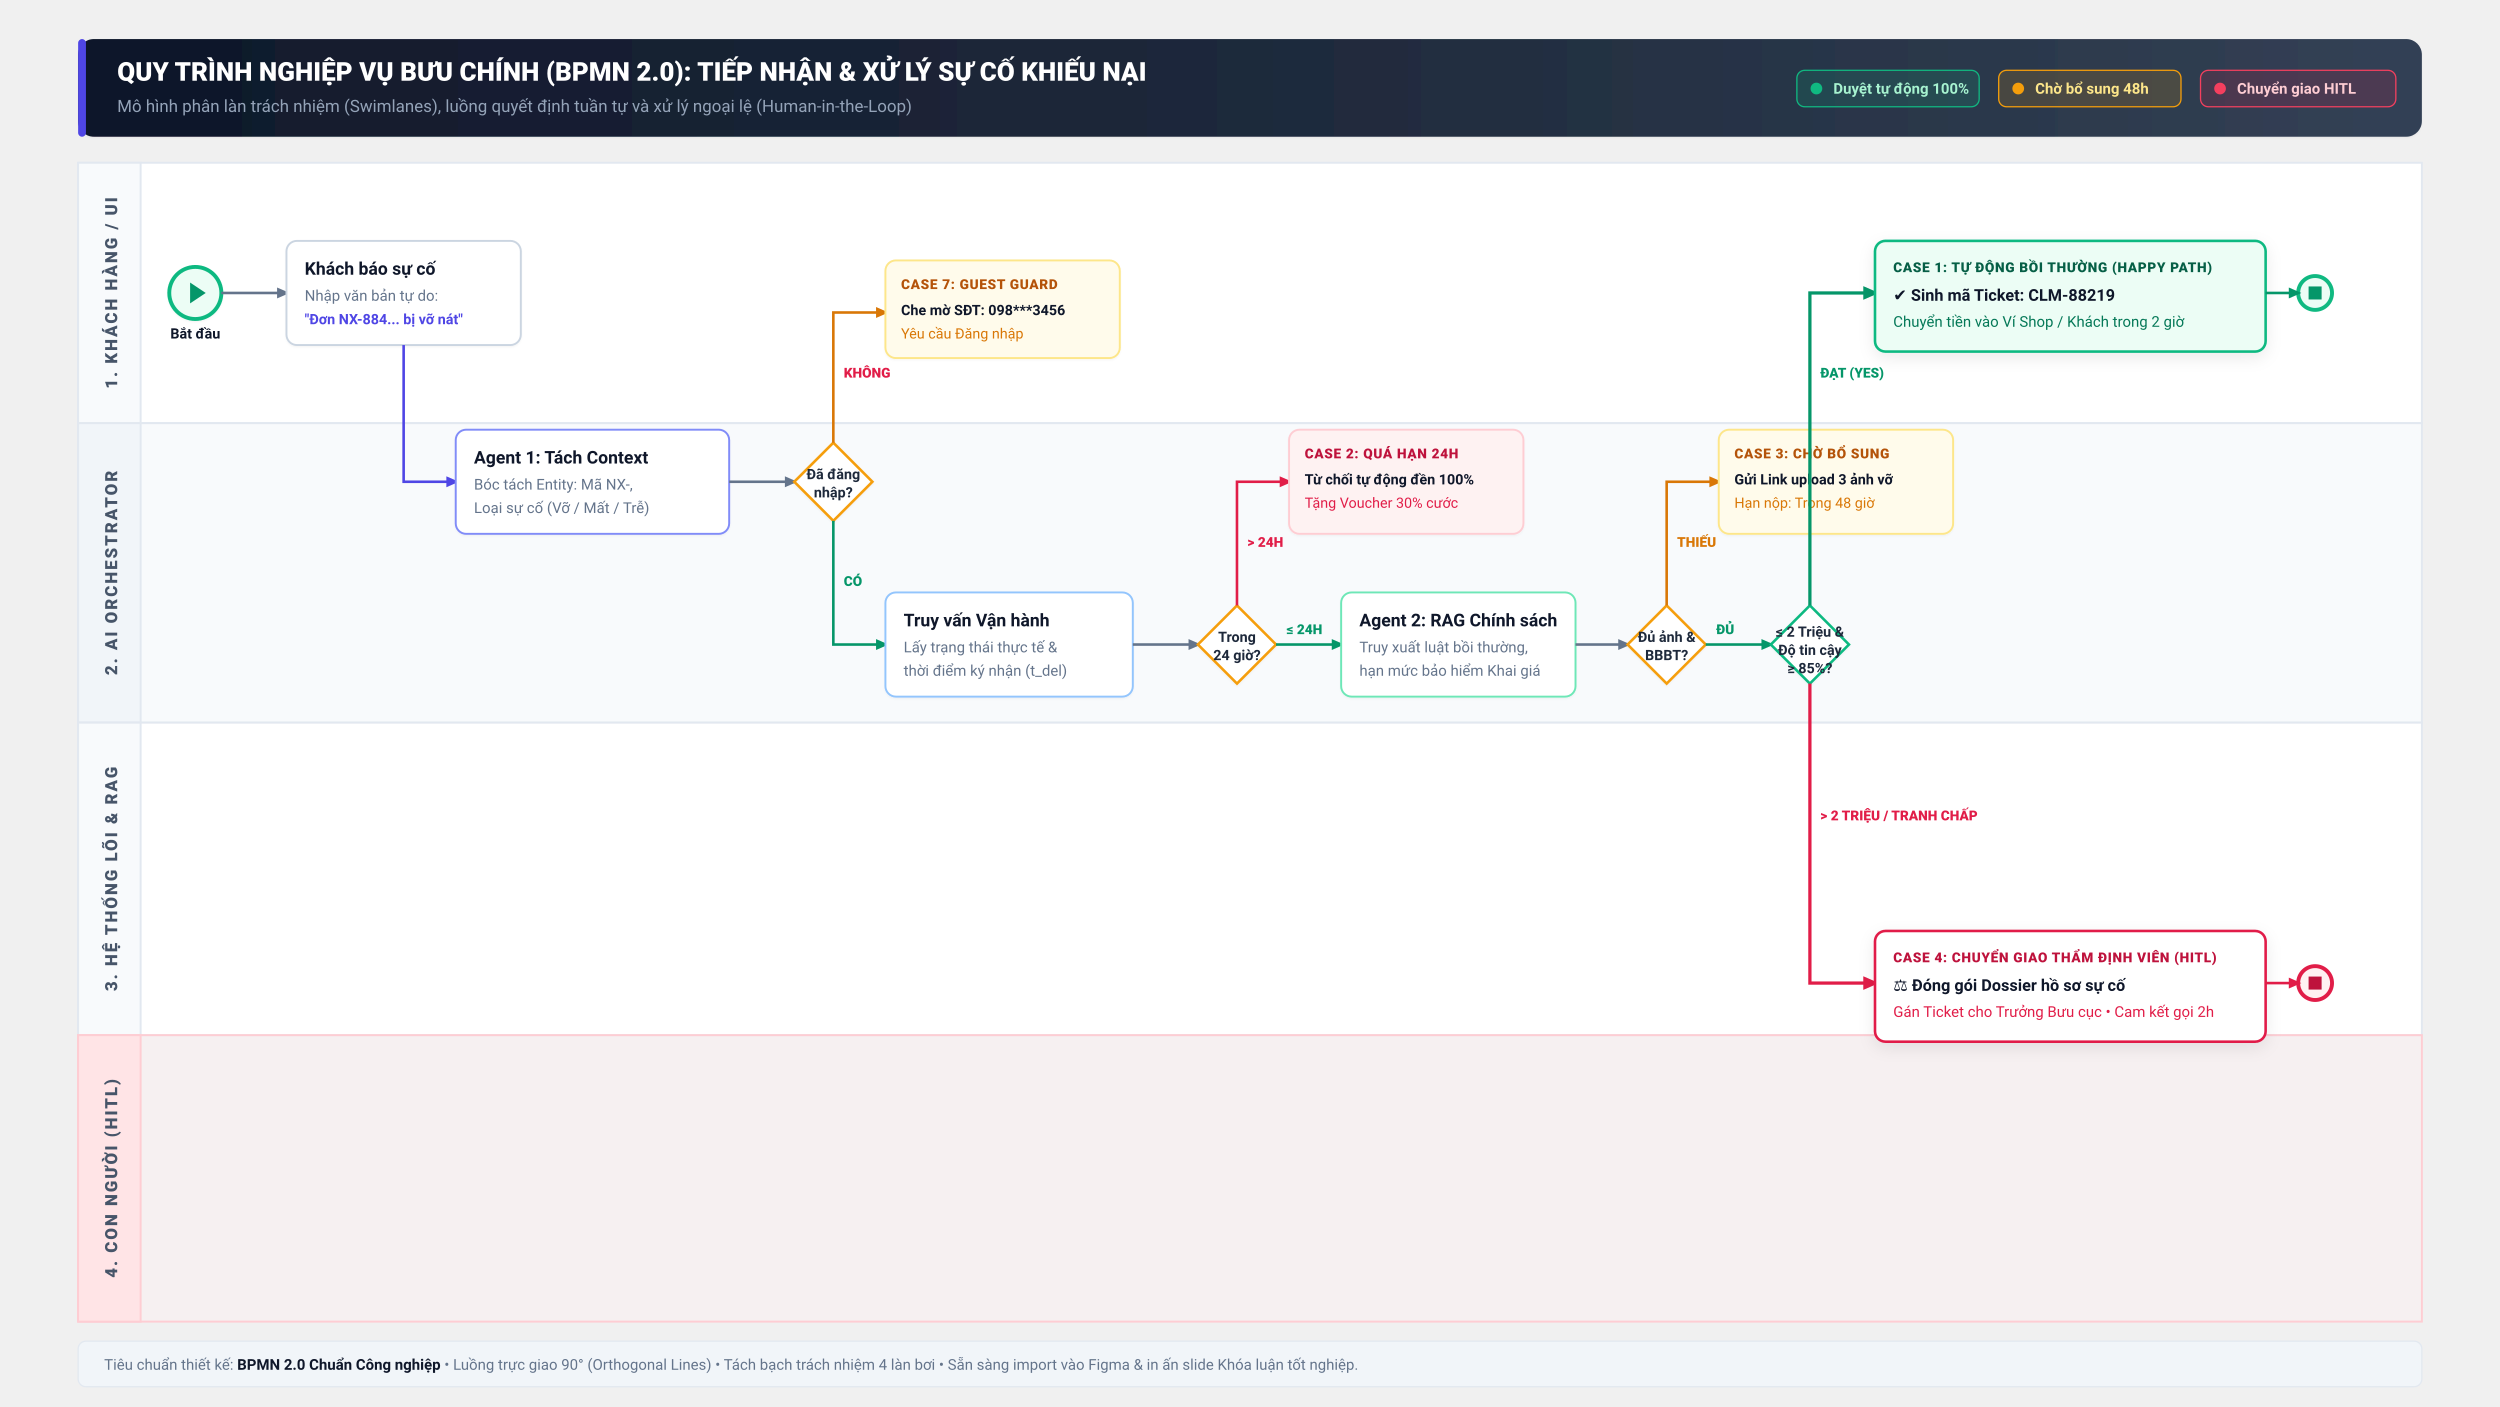
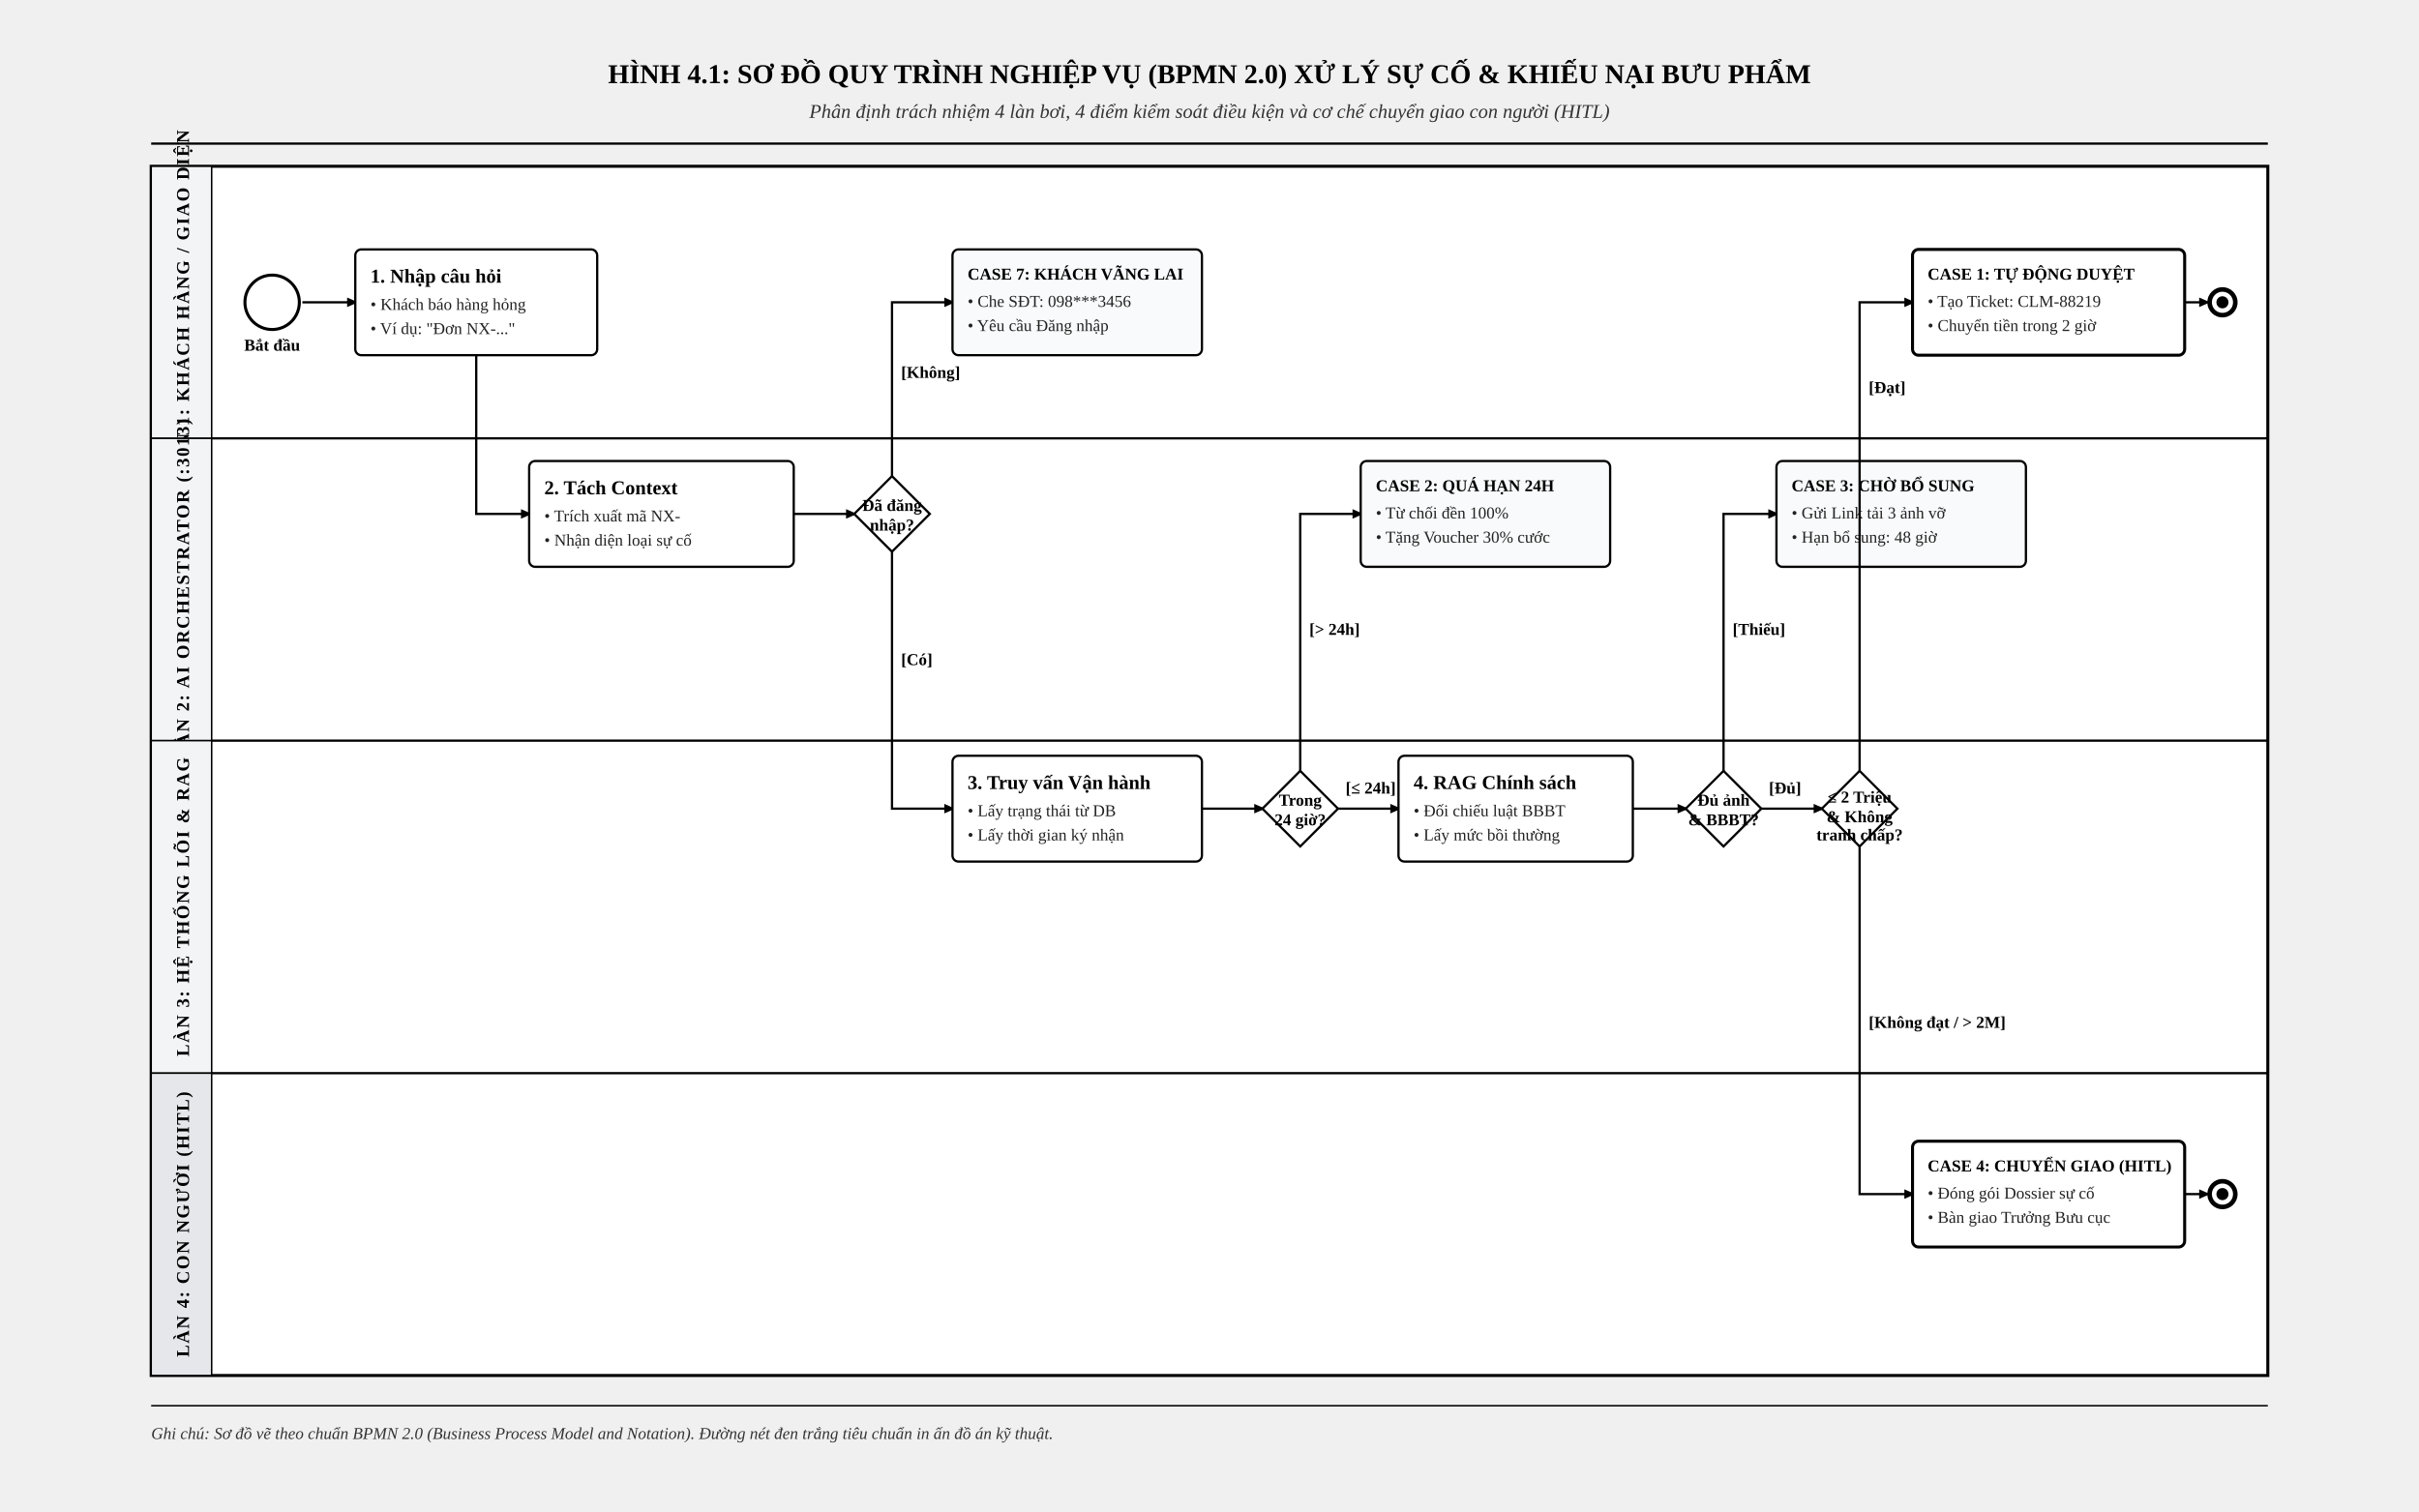
- <svg xmlns="http://www.w3.org/2000/svg" viewBox="0 0 1920 1080" width="1920" height="1080" style="background:#F8FAFC;">
+ <svg xmlns="http://www.w3.org/2000/svg" viewBox="0 0 1600 1000" width="1600" height="1000" style="background:#FFFFFF;">
  <defs>
-     <linearGradient id="headerGrad" x1="0%" y1="0%" x2="100%" y2="0%">
-       <stop offset="0%" stop-color="#0F172A" />
-       <stop offset="50%" stop-color="#1E293B" />
-       <stop offset="100%" stop-color="#334155" />
-     </linearGradient>
-     <filter id="cleanShadow" x="-5%" y="-5%" width="110%" height="115%" filterUnits="userSpaceOnUse">
-       <feDropShadow dx="0" dy="2" stdDeviation="4" flood-color="#0F172A" flood-opacity="0.06" />
-       <feDropShadow dx="0" dy="1" stdDeviation="1" flood-color="#0F172A" flood-opacity="0.04" />
-     </filter>
-     <filter id="cardShadow" x="-5%" y="-5%" width="110%" height="115%" filterUnits="userSpaceOnUse">
-       <feDropShadow dx="0" dy="4" stdDeviation="6" flood-color="#0F172A" flood-opacity="0.08" />
-     </filter>
-     <marker id="arrowGray" viewBox="0 0 10 10" refX="6" refY="5" markerWidth="6" markerHeight="6" orient="auto-start-reverse">
-       <path d="M 0 1.5 L 8 5 L 0 8.5 z" fill="#64748B" />
-     </marker>
-     <marker id="arrowIndigo" viewBox="0 0 10 10" refX="6" refY="5" markerWidth="6" markerHeight="6" orient="auto-start-reverse">
-       <path d="M 0 1.5 L 8 5 L 0 8.5 z" fill="#4F46E5" />
-     </marker>
-     <marker id="arrowGreen" viewBox="0 0 10 10" refX="6" refY="5" markerWidth="6" markerHeight="6" orient="auto-start-reverse">
-       <path d="M 0 1.5 L 8 5 L 0 8.5 z" fill="#059669" />
-     </marker>
-     <marker id="arrowAmber" viewBox="0 0 10 10" refX="6" refY="5" markerWidth="6" markerHeight="6" orient="auto-start-reverse">
-       <path d="M 0 1.5 L 8 5 L 0 8.5 z" fill="#D97706" />
-     </marker>
-     <marker id="arrowRose" viewBox="0 0 10 10" refX="6" refY="5" markerWidth="6" markerHeight="6" orient="auto-start-reverse">
-       <path d="M 0 1.5 L 8 5 L 0 8.5 z" fill="#E11D48" />
+     <marker id="arrowBlack" viewBox="0 0 10 10" refX="6" refY="5" markerWidth="6" markerHeight="6" orient="auto-start-reverse">
+       <path d="M 0 1.5 L 8 5 L 0 8.5 z" fill="#000000" />
    </marker>
  </defs>
  <style>
-     text { font-family: -apple-system, BlinkMacSystemFont, "Segoe UI", Roboto, Helvetica, Arial, sans-serif; }
-     .lane-text { font-size: 13px; font-weight: 800; fill: #475569; text-transform: uppercase; letter-spacing: 1.5px; }
-     .node-title { font-size: 13.5px; font-weight: 700; fill: #0F172A; }
-     .node-desc { font-size: 11.5px; font-weight: 400; fill: #64748B; }
-     .gateway-text { font-size: 11px; font-weight: 700; fill: #1E293B; text-anchor: middle; }
-     .label-yes { font-size: 10.5px; font-weight: 800; fill: #059669; }
-     .label-no { font-size: 10.5px; font-weight: 800; fill: #E11D48; }
-     .label-amber { font-size: 10.5px; font-weight: 800; fill: #D97706; }
-     .badge-case { font-size: 10.5px; font-weight: 800; letter-spacing: 0.5px; }
+     text { font-family: "Times New Roman", Times, "Segoe UI", -apple-system, serif; }
+     .doc-title { font-size: 18px; font-weight: bold; fill: #000000; text-anchor: middle; }
+     .doc-sub { font-size: 13px; font-style: italic; fill: #333333; text-anchor: middle; }
+     .lane-title { font-size: 12px; font-weight: bold; fill: #000000; text-transform: uppercase; letter-spacing: 1px; }
+     .node-title { font-size: 13px; font-weight: bold; fill: #000000; }
+     .node-desc { font-size: 11px; fill: #222222; }
+     .gw-text { font-size: 11px; font-weight: bold; fill: #000000; text-anchor: middle; }
+     .branch-label { font-size: 11px; font-weight: bold; fill: #000000; }
+     .case-label { font-size: 11px; font-weight: bold; fill: #000000; }
  </style>
-   <g id="Header" transform="translate(60, 30)">
-     <rect x="0" y="0" width="1800" height="75" rx="12" fill="url(#headerGrad)" filter="url(#cleanShadow)" />
-     <rect x="0" y="0" width="6" height="75" rx="3" fill="#4F46E5" />
-     <text x="30" y="32" font-size="20" font-weight="800" fill="#FFFFFF">QUY TRÌNH NGHIỆP VỤ BƯU CHÍNH (BPMN 2.0): TIẾP NHẬN &amp; XỬ LÝ SỰ CỐ KHIẾU NẠI</text>
-     <text x="30" y="56" font-size="13" font-weight="400" fill="#94A3B8">Mô hình phân làn trách nhiệm (Swimlanes), luồng quyết định tuần tự và xử lý ngoại lệ (Human-in-the-Loop)</text>
-     <g transform="translate(1320, 24)">
-       <rect x="0" y="0" width="140" height="28" rx="6" fill="rgba(16,185,129,0.15)" stroke="#10B981" stroke-width="1" />
-       <circle cx="15" cy="14" r="4.5" fill="#10B981" />
-       <text x="28" y="18" font-size="11.5" font-weight="700" fill="#A7F3D0">Duyệt tự động 100%</text>
-       <rect x="155" y="0" width="140" height="28" rx="6" fill="rgba(245,158,11,0.15)" stroke="#F59E0B" stroke-width="1" />
-       <circle cx="170" cy="14" r="4.5" fill="#F59E0B" />
-       <text x="183" y="18" font-size="11.5" font-weight="700" fill="#FDE68A">Chờ bổ sung 48h</text>
-       <rect x="310" y="0" width="150" height="28" rx="6" fill="rgba(225,29,72,0.15)" stroke="#F43F5E" stroke-width="1" />
-       <circle cx="325" cy="14" r="4.5" fill="#F43F5E" />
-       <text x="338" y="18" font-size="11.5" font-weight="700" fill="#FECDD3">Chuyển giao HITL</text>
+   <g id="Header" transform="translate(0, 30)">
+     <text x="800" y="25" class="doc-title">HÌNH 4.1: SƠ ĐỒ QUY TRÌNH NGHIỆP VỤ (BPMN 2.0) XỬ LÝ SỰ CỐ &amp; KHIẾU NẠI BƯU PHẨM</text>
+     <text x="800" y="48" class="doc-sub">Phân định trách nhiệm 4 làn bơi, 4 điểm kiểm soát điều kiện và cơ chế chuyển giao con người (HITL)</text>
+     <line x1="100" y1="65" x2="1500" y2="65" stroke="#000000" stroke-width="1.5" />
+   </g>
+   <g id="Swimlanes_Pool" transform="translate(100, 110)">
+     <rect x="0" y="0" width="1400" height="800" fill="#FFFFFF" stroke="#000000" stroke-width="2" />
+     <g id="Lane_1">
+       <line x1="0" y1="180" x2="1400" y2="180" stroke="#000000" stroke-width="1.5" />
+       <rect x="0" y="0" width="40" height="180" fill="#F3F4F6" stroke="#000000" stroke-width="1" />
+       <text x="-90" y="25" transform="rotate(-90)" class="lane-title" text-anchor="middle">LÀN 1: KHÁCH HÀNG / GIAO DIỆN</text>
+     </g>
+     <g id="Lane_2" transform="translate(0, 180)">
+       <line x1="0" y1="200" x2="1400" y2="200" stroke="#000000" stroke-width="1.5" />
+       <rect x="0" y="0" width="40" height="200" fill="#F3F4F6" stroke="#000000" stroke-width="1" />
+       <text x="-100" y="25" transform="rotate(-90)" class="lane-title" text-anchor="middle">LÀN 2: AI ORCHESTRATOR (:3013)</text>
+     </g>
+     <g id="Lane_3" transform="translate(0, 380)">
+       <line x1="0" y1="220" x2="1400" y2="220" stroke="#000000" stroke-width="1.5" />
+       <rect x="0" y="0" width="40" height="220" fill="#F3F4F6" stroke="#000000" stroke-width="1" />
+       <text x="-110" y="25" transform="rotate(-90)" class="lane-title" text-anchor="middle">LÀN 3: HỆ THỐNG LÕI &amp; RAG</text>
+     </g>
+     <g id="Lane_4" transform="translate(0, 600)">
+       <rect x="0" y="0" width="40" height="200" fill="#E5E7EB" stroke="#000000" stroke-width="1" />
+       <text x="-100" y="25" transform="rotate(-90)" class="lane-title" text-anchor="middle">LÀN 4: CON NGƯỜI (HITL)</text>
    </g>
  </g>
-   <g id="Swimlanes_Pool" transform="translate(60, 125)">
-     <g id="Lane_Client">
-       <rect x="0" y="0" width="1800" height="200" fill="#FFFFFF" stroke="#E2E8F0" stroke-width="1.5" />
-       <rect x="0" y="0" width="48" height="200" fill="#F8FAFC" stroke="#E2E8F0" stroke-width="1.5" />
-       <text x="-100" y="30" transform="rotate(-90)" class="lane-text" text-anchor="middle">1. KHÁCH HÀNG / UI</text>
-     </g>
-     <g id="Lane_AI_Agent" transform="translate(0, 200)">
-       <rect x="0" y="0" width="1800" height="230" fill="#F8FAFC" stroke="#E2E8F0" stroke-width="1.5" />
-       <rect x="0" y="0" width="48" height="230" fill="#F1F5F9" stroke="#E2E8F0" stroke-width="1.5" />
-       <text x="-115" y="30" transform="rotate(-90)" class="lane-text" text-anchor="middle">2. AI ORCHESTRATOR</text>
-     </g>
-     <g id="Lane_Core_Backend" transform="translate(0, 430)">
-       <rect x="0" y="0" width="1800" height="240" fill="#FFFFFF" stroke="#E2E8F0" stroke-width="1.5" />
-       <rect x="0" y="0" width="48" height="240" fill="#F8FAFC" stroke="#E2E8F0" stroke-width="1.5" />
-       <text x="-120" y="30" transform="rotate(-90)" class="lane-text" text-anchor="middle">3. HỆ THỐNG LÕI &amp; RAG</text>
-     </g>
-     <g id="Lane_Human_HITL" transform="translate(0, 670)">
-       <rect x="0" y="0" width="1800" height="220" fill="#FFF1F2" fill-opacity="0.4" stroke="#FECDD3" stroke-width="1.5" />
-       <rect x="0" y="0" width="48" height="220" fill="#FFE4E6" stroke="#FECDD3" stroke-width="1.5" />
-       <text x="-110" y="30" transform="rotate(-90)" class="lane-text" fill="#BE123C" text-anchor="middle">4. CON NGƯỜI (HITL)</text>
-     </g>
+   <g id="Start_Event" transform="translate(160, 180)">
+     <circle cx="20" cy="20" r="18" fill="#FFFFFF" stroke="#000000" stroke-width="2" />
+     <text x="20" y="52" text-anchor="middle" font-size="11" font-weight="bold">Bắt đầu</text>
  </g>
-   <g id="Node_Start" transform="translate(130, 205)">
-     <circle cx="20" cy="20" r="20" fill="#ECFDF5" stroke="#10B981" stroke-width="3" filter="url(#cleanShadow)" />
-     <polygon points="16,12 28,20 16,28" fill="#059669" />
-     <text x="20" y="55" text-anchor="middle" font-size="11" font-weight="700" fill="#0F172A">Bắt đầu</text>
+   <path d="M 200 200 L 235 200" fill="none" stroke="#000000" stroke-width="1.5" marker-end="url(#arrowBlack)" />
+   <g id="Task_1" transform="translate(235, 165)">
+     <rect x="0" y="0" width="160" height="70" rx="4" fill="#FFFFFF" stroke="#000000" stroke-width="1.5" />
+     <text x="10" y="22" class="node-title">1. Nhập câu hỏi</text>
+     <text x="10" y="40" class="node-desc">• Khách báo hàng hỏng</text>
+     <text x="10" y="56" class="node-desc">• Ví dụ: "Đơn NX-..."</text>
  </g>
-   <path d="M 170 225 L 220 225" fill="none" stroke="#64748B" stroke-width="2" marker-end="url(#arrowGray)" />
-   <g id="Task_Input" transform="translate(220, 185)">
-     <rect x="0" y="0" width="180" height="80" rx="8" fill="#FFFFFF" stroke="#CBD5E1" stroke-width="1.5" filter="url(#cleanShadow)" />
-     <text x="14" y="26" class="node-title">Khách báo sự cố</text>
-     <text x="14" y="46" class="node-desc">Nhập văn bản tự do:</text>
-     <text x="14" y="64" font-size="11" font-weight="600" fill="#4F46E5">"Đơn NX-884... bị vỡ nát"</text>
+   <path d="M 315 235 L 315 340 L 350 340" fill="none" stroke="#000000" stroke-width="1.5" marker-end="url(#arrowBlack)" />
+   <g id="Task_2" transform="translate(350, 305)">
+     <rect x="0" y="0" width="175" height="70" rx="4" fill="#FFFFFF" stroke="#000000" stroke-width="1.5" />
+     <text x="10" y="22" class="node-title">2. Tách Context</text>
+     <text x="10" y="40" class="node-desc">• Trích xuất mã NX-</text>
+     <text x="10" y="56" class="node-desc">• Nhận diện loại sự cố</text>
  </g>
-   <path d="M 310 265 L 310 370 L 350 370" fill="none" stroke="#4F46E5" stroke-width="2" marker-end="url(#arrowIndigo)" />
-   <g id="Task_Context" transform="translate(350, 330)">
-     <rect x="0" y="0" width="210" height="80" rx="8" fill="#FFFFFF" stroke="#818CF8" stroke-width="1.5" filter="url(#cleanShadow)" />
-     <text x="14" y="26" class="node-title">Agent 1: Tách Context</text>
-     <text x="14" y="46" class="node-desc">Bóc tách Entity: Mã NX-,</text>
-     <text x="14" y="64" class="node-desc">Loại sự cố (Vỡ / Mất / Trễ)</text>
+   <path d="M 525 340 L 565 340" fill="none" stroke="#000000" stroke-width="1.5" marker-end="url(#arrowBlack)" />
+   <g id="GW_1" transform="translate(565, 315)">
+     <polygon points="25,0 50,25 25,50 0,25" fill="#FFFFFF" stroke="#000000" stroke-width="1.5" />
+     <text x="25" y="23" class="gw-text">Đã đăng</text>
+     <text x="25" y="36" class="gw-text">nhập?</text>
  </g>
-   <path d="M 560 370 L 610 370" fill="none" stroke="#64748B" stroke-width="2" marker-end="url(#arrowGray)" />
-   <g id="GW_Auth" transform="translate(610, 340)">
-     <polygon points="30,0 60,30 30,60 0,30" fill="#FFFFFF" stroke="#F59E0B" stroke-width="2" filter="url(#cleanShadow)" />
-     <text x="30" y="28" class="gateway-text">Đã đăng</text>
-     <text x="30" y="42" class="gateway-text">nhập?</text>
+   <path d="M 590 315 L 590 200 L 630 200" fill="none" stroke="#000000" stroke-width="1.5" marker-end="url(#arrowBlack)" />
+   <text x="596" y="250" class="branch-label">[Không]</text>
+   <g id="Case_7_Guest" transform="translate(630, 165)">
+     <rect x="0" y="0" width="165" height="70" rx="4" fill="#F9FAFB" stroke="#000000" stroke-width="1.5" />
+     <text x="10" y="20" class="case-label">CASE 7: KHÁCH VÃNG LAI</text>
+     <text x="10" y="38" class="node-desc">• Che SĐT: 098***3456</text>
+     <text x="10" y="54" class="node-desc">• Yêu cầu Đăng nhập</text>
  </g>
-   <path d="M 640 340 L 640 240 L 680 240" fill="none" stroke="#D97706" stroke-width="2" marker-end="url(#arrowAmber)" />
-   <text x="648" y="290" class="label-no" fill="#D97706">KHÔNG</text>
-   <g id="Card_Guest_PII" transform="translate(680, 200)">
-     <rect x="0" y="0" width="180" height="75" rx="8" fill="#FFFBEB" stroke="#FDE68A" stroke-width="1.5" filter="url(#cleanShadow)" />
-     <text x="12" y="22" fill="#B45309" class="badge-case">CASE 7: GUEST GUARD</text>
-     <text x="12" y="42" font-size="11" font-weight="600" fill="#0F172A">Che mờ SĐT: 098***3456</text>
-     <text x="12" y="60" font-size="11" fill="#D97706">Yêu cầu Đăng nhập</text>
+   <path d="M 590 365 L 590 535 L 630 535" fill="none" stroke="#000000" stroke-width="1.5" marker-end="url(#arrowBlack)" />
+   <text x="596" y="440" class="branch-label">[Có]</text>
+   <g id="Task_3" transform="translate(630, 500)">
+     <rect x="0" y="0" width="165" height="70" rx="4" fill="#FFFFFF" stroke="#000000" stroke-width="1.5" />
+     <text x="10" y="22" class="node-title">3. Truy vấn Vận hành</text>
+     <text x="10" y="40" class="node-desc">• Lấy trạng thái từ DB</text>
+     <text x="10" y="56" class="node-desc">• Lấy thời gian ký nhận</text>
  </g>
-   <path d="M 640 400 L 640 495 L 680 495" fill="none" stroke="#059669" stroke-width="2" marker-end="url(#arrowGreen)" />
-   <text x="648" y="450" class="label-yes">CÓ</text>
-   <g id="Task_Live_Ops" transform="translate(680, 455)">
-     <rect x="0" y="0" width="190" height="80" rx="8" fill="#FFFFFF" stroke="#93C5FD" stroke-width="1.5" filter="url(#cleanShadow)" />
-     <text x="14" y="26" class="node-title">Truy vấn Vận hành</text>
-     <text x="14" y="46" class="node-desc">Lấy trạng thái thực tế &amp;</text>
-     <text x="14" y="64" class="node-desc">thời điểm ký nhận (t_del)</text>
+   <path d="M 795 535 L 835 535" fill="none" stroke="#000000" stroke-width="1.5" marker-end="url(#arrowBlack)" />
+   <g id="GW_2" transform="translate(835, 510)">
+     <polygon points="25,0 50,25 25,50 0,25" fill="#FFFFFF" stroke="#000000" stroke-width="1.5" />
+     <text x="25" y="23" class="gw-text">Trong</text>
+     <text x="25" y="36" class="gw-text">24 giờ?</text>
  </g>
-   <path d="M 870 495 L 920 495" fill="none" stroke="#64748B" stroke-width="2" marker-end="url(#arrowGray)" />
-   <g id="GW_SLA" transform="translate(920, 465)">
-     <polygon points="30,0 60,30 30,60 0,30" fill="#FFFFFF" stroke="#F59E0B" stroke-width="2" filter="url(#cleanShadow)" />
-     <text x="30" y="28" class="gateway-text">Trong</text>
-     <text x="30" y="42" class="gateway-text">24 giờ?</text>
+   <path d="M 860 510 L 860 340 L 900 340" fill="none" stroke="#000000" stroke-width="1.5" marker-end="url(#arrowBlack)" />
+   <text x="866" y="420" class="branch-label">[&gt; 24h]</text>
+   <g id="Case_2_Expired" transform="translate(900, 305)">
+     <rect x="0" y="0" width="165" height="70" rx="4" fill="#F9FAFB" stroke="#000000" stroke-width="1.5" />
+     <text x="10" y="20" class="case-label">CASE 2: QUÁ HẠN 24H</text>
+     <text x="10" y="38" class="node-desc">• Từ chối đền 100%</text>
+     <text x="10" y="54" class="node-desc">• Tặng Voucher 30% cước</text>
  </g>
-   <path d="M 950 465 L 950 370 L 990 370" fill="none" stroke="#E11D48" stroke-width="2" marker-end="url(#arrowRose)" />
-   <text x="958" y="420" class="label-no">&gt; 24H</text>
-   <g id="Card_SLA_Expired" transform="translate(990, 330)">
-     <rect x="0" y="0" width="180" height="80" rx="8" fill="#FEF2F2" stroke="#FECDD3" stroke-width="1.5" filter="url(#cleanShadow)" />
-     <text x="12" y="22" fill="#BE123C" class="badge-case">CASE 2: QUÁ HẠN 24H</text>
-     <text x="12" y="42" font-size="11" font-weight="600" fill="#0F172A">Từ chối tự động đền 100%</text>
-     <text x="12" y="60" font-size="11" fill="#E11D48">Tặng Voucher 30% cước</text>
+   <path d="M 885 535 L 925 535" fill="none" stroke="#000000" stroke-width="1.5" marker-end="url(#arrowBlack)" />
+   <text x="890" y="525" class="branch-label">[≤ 24h]</text>
+   <g id="Task_4" transform="translate(925, 500)">
+     <rect x="0" y="0" width="155" height="70" rx="4" fill="#FFFFFF" stroke="#000000" stroke-width="1.5" />
+     <text x="10" y="22" class="node-title">4. RAG Chính sách</text>
+     <text x="10" y="40" class="node-desc">• Đối chiếu luật BBBT</text>
+     <text x="10" y="56" class="node-desc">• Lấy mức bồi thường</text>
  </g>
-   <path d="M 980 495 L 1030 495" fill="none" stroke="#059669" stroke-width="2" marker-end="url(#arrowGreen)" />
-   <text x="988" y="487" class="label-yes">≤ 24H</text>
-   <g id="Task_RAG_Policy" transform="translate(1030, 455)">
-     <rect x="0" y="0" width="180" height="80" rx="8" fill="#FFFFFF" stroke="#6EE7B7" stroke-width="1.5" filter="url(#cleanShadow)" />
-     <text x="14" y="26" class="node-title">Agent 2: RAG Chính sách</text>
-     <text x="14" y="46" class="node-desc">Truy xuất luật bồi thường,</text>
-     <text x="14" y="64" class="node-desc">hạn mức bảo hiểm Khai giá</text>
+   <path d="M 1080 535 L 1115 535" fill="none" stroke="#000000" stroke-width="1.5" marker-end="url(#arrowBlack)" />
+   <g id="GW_3" transform="translate(1115, 510)">
+     <polygon points="25,0 50,25 25,50 0,25" fill="#FFFFFF" stroke="#000000" stroke-width="1.5" />
+     <text x="25" y="23" class="gw-text">Đủ ảnh</text>
+     <text x="25" y="36" class="gw-text">&amp; BBBT?</text>
  </g>
-   <path d="M 1210 495 L 1250 495" fill="none" stroke="#64748B" stroke-width="2" marker-end="url(#arrowGray)" />
-   <g id="GW_Evidence" transform="translate(1250, 465)">
-     <polygon points="30,0 60,30 30,60 0,30" fill="#FFFFFF" stroke="#F59E0B" stroke-width="2" filter="url(#cleanShadow)" />
-     <text x="30" y="28" class="gateway-text">Đủ ảnh &amp;</text>
-     <text x="30" y="42" class="gateway-text">BBBT?</text>
+   <path d="M 1140 510 L 1140 340 L 1175 340" fill="none" stroke="#000000" stroke-width="1.5" marker-end="url(#arrowBlack)" />
+   <text x="1146" y="420" class="branch-label">[Thiếu]</text>
+   <g id="Case_3_Missing" transform="translate(1175, 305)">
+     <rect x="0" y="0" width="165" height="70" rx="4" fill="#F9FAFB" stroke="#000000" stroke-width="1.5" />
+     <text x="10" y="20" class="case-label">CASE 3: CHỜ BỔ SUNG</text>
+     <text x="10" y="38" class="node-desc">• Gửi Link tải 3 ảnh vỡ</text>
+     <text x="10" y="54" class="node-desc">• Hạn bổ sung: 48 giờ</text>
  </g>
-   <path d="M 1280 465 L 1280 370 L 1320 370" fill="none" stroke="#D97706" stroke-width="2" marker-end="url(#arrowAmber)" />
-   <text x="1288" y="420" class="label-amber">THIẾU</text>
-   <g id="Card_Pending_Evidence" transform="translate(1320, 330)">
-     <rect x="0" y="0" width="180" height="80" rx="8" fill="#FFFBEB" stroke="#FDE68A" stroke-width="1.5" filter="url(#cleanShadow)" />
-     <text x="12" y="22" fill="#B45309" class="badge-case">CASE 3: CHỜ BỔ SUNG</text>
-     <text x="12" y="42" font-size="11" font-weight="600" fill="#0F172A">Gửi Link upload 3 ảnh vỡ</text>
-     <text x="12" y="60" font-size="11" fill="#D97706">Hạn nộp: Trong 48 giờ</text>
+   <path d="M 1165 535 L 1205 535" fill="none" stroke="#000000" stroke-width="1.5" marker-end="url(#arrowBlack)" />
+   <text x="1170" y="525" class="branch-label">[Đủ]</text>
+   <g id="GW_4" transform="translate(1205, 510)">
+     <polygon points="25,0 50,25 25,50 0,25" fill="#FFFFFF" stroke="#000000" stroke-width="1.5" />
+     <text x="25" y="21" class="gw-text">≤ 2 Triệu</text>
+     <text x="25" y="34" class="gw-text">&amp; Không</text>
+     <text x="25" y="46" class="gw-text">tranh chấp?</text>
  </g>
-   <path d="M 1310 495 L 1360 495" fill="none" stroke="#059669" stroke-width="2" marker-end="url(#arrowGreen)" />
-   <text x="1318" y="487" class="label-yes">ĐỦ</text>
-   <g id="GW_Auto_Approve" transform="translate(1360, 465)">
-     <polygon points="30,0 60,30 30,60 0,30" fill="#FFFFFF" stroke="#10B981" stroke-width="2" filter="url(#cleanShadow)" />
-     <text x="30" y="24" class="gateway-text">≤ 2 Triệu &amp;</text>
-     <text x="30" y="38" class="gateway-text">Độ tin cậy</text>
-     <text x="30" y="52" class="gateway-text">≥ 85%?</text>
+   <path d="M 1230 510 L 1230 200 L 1265 200" fill="none" stroke="#000000" stroke-width="1.5" marker-end="url(#arrowBlack)" />
+   <text x="1236" y="260" class="branch-label">[Đạt]</text>
+   <g id="Final_1" transform="translate(1265, 165)">
+     <rect x="0" y="0" width="180" height="70" rx="4" fill="#FFFFFF" stroke="#000000" stroke-width="2" />
+     <text x="10" y="20" class="case-label">CASE 1: TỰ ĐỘNG DUYỆT</text>
+     <text x="10" y="38" class="node-desc">• Tạo Ticket: CLM-88219</text>
+     <text x="10" y="54" class="node-desc">• Chuyển tiền trong 2 giờ</text>
  </g>
-   <path d="M 1390 465 L 1390 225 L 1440 225" fill="none" stroke="#059669" stroke-width="2.5" marker-end="url(#arrowGreen)" />
-   <text x="1398" y="290" class="label-yes" font-size="11">ĐẠT (YES)</text>
-   <g id="Final_Auto_Approved" transform="translate(1440, 185)">
-     <rect x="0" y="0" width="300" height="85" rx="8" fill="#ECFDF5" stroke="#10B981" stroke-width="2" filter="url(#cardShadow)" />
-     <text x="14" y="24" fill="#065F46" class="badge-case">CASE 1: TỰ ĐỘNG BỒI THƯỜNG (HAPPY PATH)</text>
-     <text x="14" y="46" font-size="12.5" font-weight="700" fill="#0F172A">✔ Sinh mã Ticket: CLM-88219</text>
-     <text x="14" y="66" font-size="11.5" fill="#047857">Chuyển tiền vào Ví Shop / Khách trong 2 giờ</text>
+   <g id="End_1" transform="translate(1460, 190)">
+     <circle cx="10" cy="10" r="10" fill="#000000" />
+     <circle cx="10" cy="10" r="7" fill="#FFFFFF" />
+     <circle cx="10" cy="10" r="4" fill="#000000" />
  </g>
-   <g id="End_Event_1" transform="translate(1765, 212)">
-     <circle cx="13" cy="13" r="13" fill="#ECFDF5" stroke="#10B981" stroke-width="3" />
-     <rect x="8" y="8" width="10" height="10" fill="#059669" />
+   <path d="M 1445 200 L 1460 200" fill="none" stroke="#000000" stroke-width="1.5" marker-end="url(#arrowBlack)" />
+   <path d="M 1230 560 L 1230 790 L 1265 790" fill="none" stroke="#000000" stroke-width="1.5" marker-end="url(#arrowBlack)" />
+   <text x="1236" y="680" class="branch-label">[Không đạt / &gt; 2M]</text>
+   <g id="Task_5_HITL" transform="translate(1265, 755)">
+     <rect x="0" y="0" width="180" height="70" rx="4" fill="#FFFFFF" stroke="#000000" stroke-width="2" />
+     <text x="10" y="20" class="case-label">CASE 4: CHUYỂN GIAO (HITL)</text>
+     <text x="10" y="38" class="node-desc">• Đóng gói Dossier sự cố</text>
+     <text x="10" y="54" class="node-desc">• Bàn giao Trưởng Bưu cục</text>
  </g>
-   <path d="M 1740 225 L 1765 225" fill="none" stroke="#059669" stroke-width="2" marker-end="url(#arrowGreen)" />
-   <path d="M 1390 525 L 1390 755 L 1440 755" fill="none" stroke="#E11D48" stroke-width="2.5" marker-end="url(#arrowRose)" />
-   <text x="1398" y="630" class="label-no" font-size="11">&gt; 2 TRIỆU / TRANH CHẤP</text>
-   <g id="Task_HITL_Dispatch" transform="translate(1440, 715)">
-     <rect x="0" y="0" width="300" height="85" rx="8" fill="#FFFFFF" stroke="#E11D48" stroke-width="2" filter="url(#cardShadow)" />
-     <text x="14" y="24" fill="#BE123C" class="badge-case">CASE 4: CHUYỂN GIAO THẨM ĐỊNH VIÊN (HITL)</text>
-     <text x="14" y="46" font-size="12.5" font-weight="700" fill="#0F172A">⚖️ Đóng gói Dossier hồ sơ sự cố</text>
-     <text x="14" y="66" font-size="11.5" fill="#E11D48">Gán Ticket cho Trưởng Bưu cục • Cam kết gọi 2h</text>
+   <g id="End_2" transform="translate(1460, 780)">
+     <circle cx="10" cy="10" r="10" fill="#000000" />
+     <circle cx="10" cy="10" r="7" fill="#FFFFFF" />
+     <circle cx="10" cy="10" r="4" fill="#000000" />
  </g>
-   <g id="End_Event_2" transform="translate(1765, 742)">
-     <circle cx="13" cy="13" r="13" fill="#FFF1F2" stroke="#E11D48" stroke-width="3" />
-     <rect x="8" y="8" width="10" height="10" fill="#BE123C" />
-   </g>
-   <path d="M 1740 755 L 1765 755" fill="none" stroke="#E11D48" stroke-width="2" marker-end="url(#arrowRose)" />
-   <g id="Footer" transform="translate(60, 1030)">
-     <rect x="0" y="0" width="1800" height="35" rx="6" fill="#F1F5F9" stroke="#E2E8F0" stroke-width="1" />
-     <text x="20" y="22" font-size="11.5" fill="#64748B">
-       Tiêu chuẩn thiết kế: <tspan font-weight="700" fill="#0F172A">BPMN 2.0 Chuẩn Công nghiệp</tspan> • Luồng trực giao 90° (Orthogonal Lines) • Tách bạch trách nhiệm 4 làn bơi • Sẵn sàng import vào Figma &amp; in ấn slide Khóa luận tốt nghiệp.
+   <path d="M 1445 790 L 1460 790" fill="none" stroke="#000000" stroke-width="1.5" marker-end="url(#arrowBlack)" />
+   <g id="Footer" transform="translate(100, 930)">
+     <line x1="0" y1="0" x2="1400" y2="0" stroke="#000000" stroke-width="1" />
+     <text x="0" y="22" font-size="11" font-style="italic" fill="#333333">
+       Ghi chú: Sơ đồ vẽ theo chuẩn BPMN 2.0 (Business Process Model and Notation). Đường nét đen trắng tiêu chuẩn in ấn đồ án kỹ thuật.
    </text>
  </g>
</svg>
